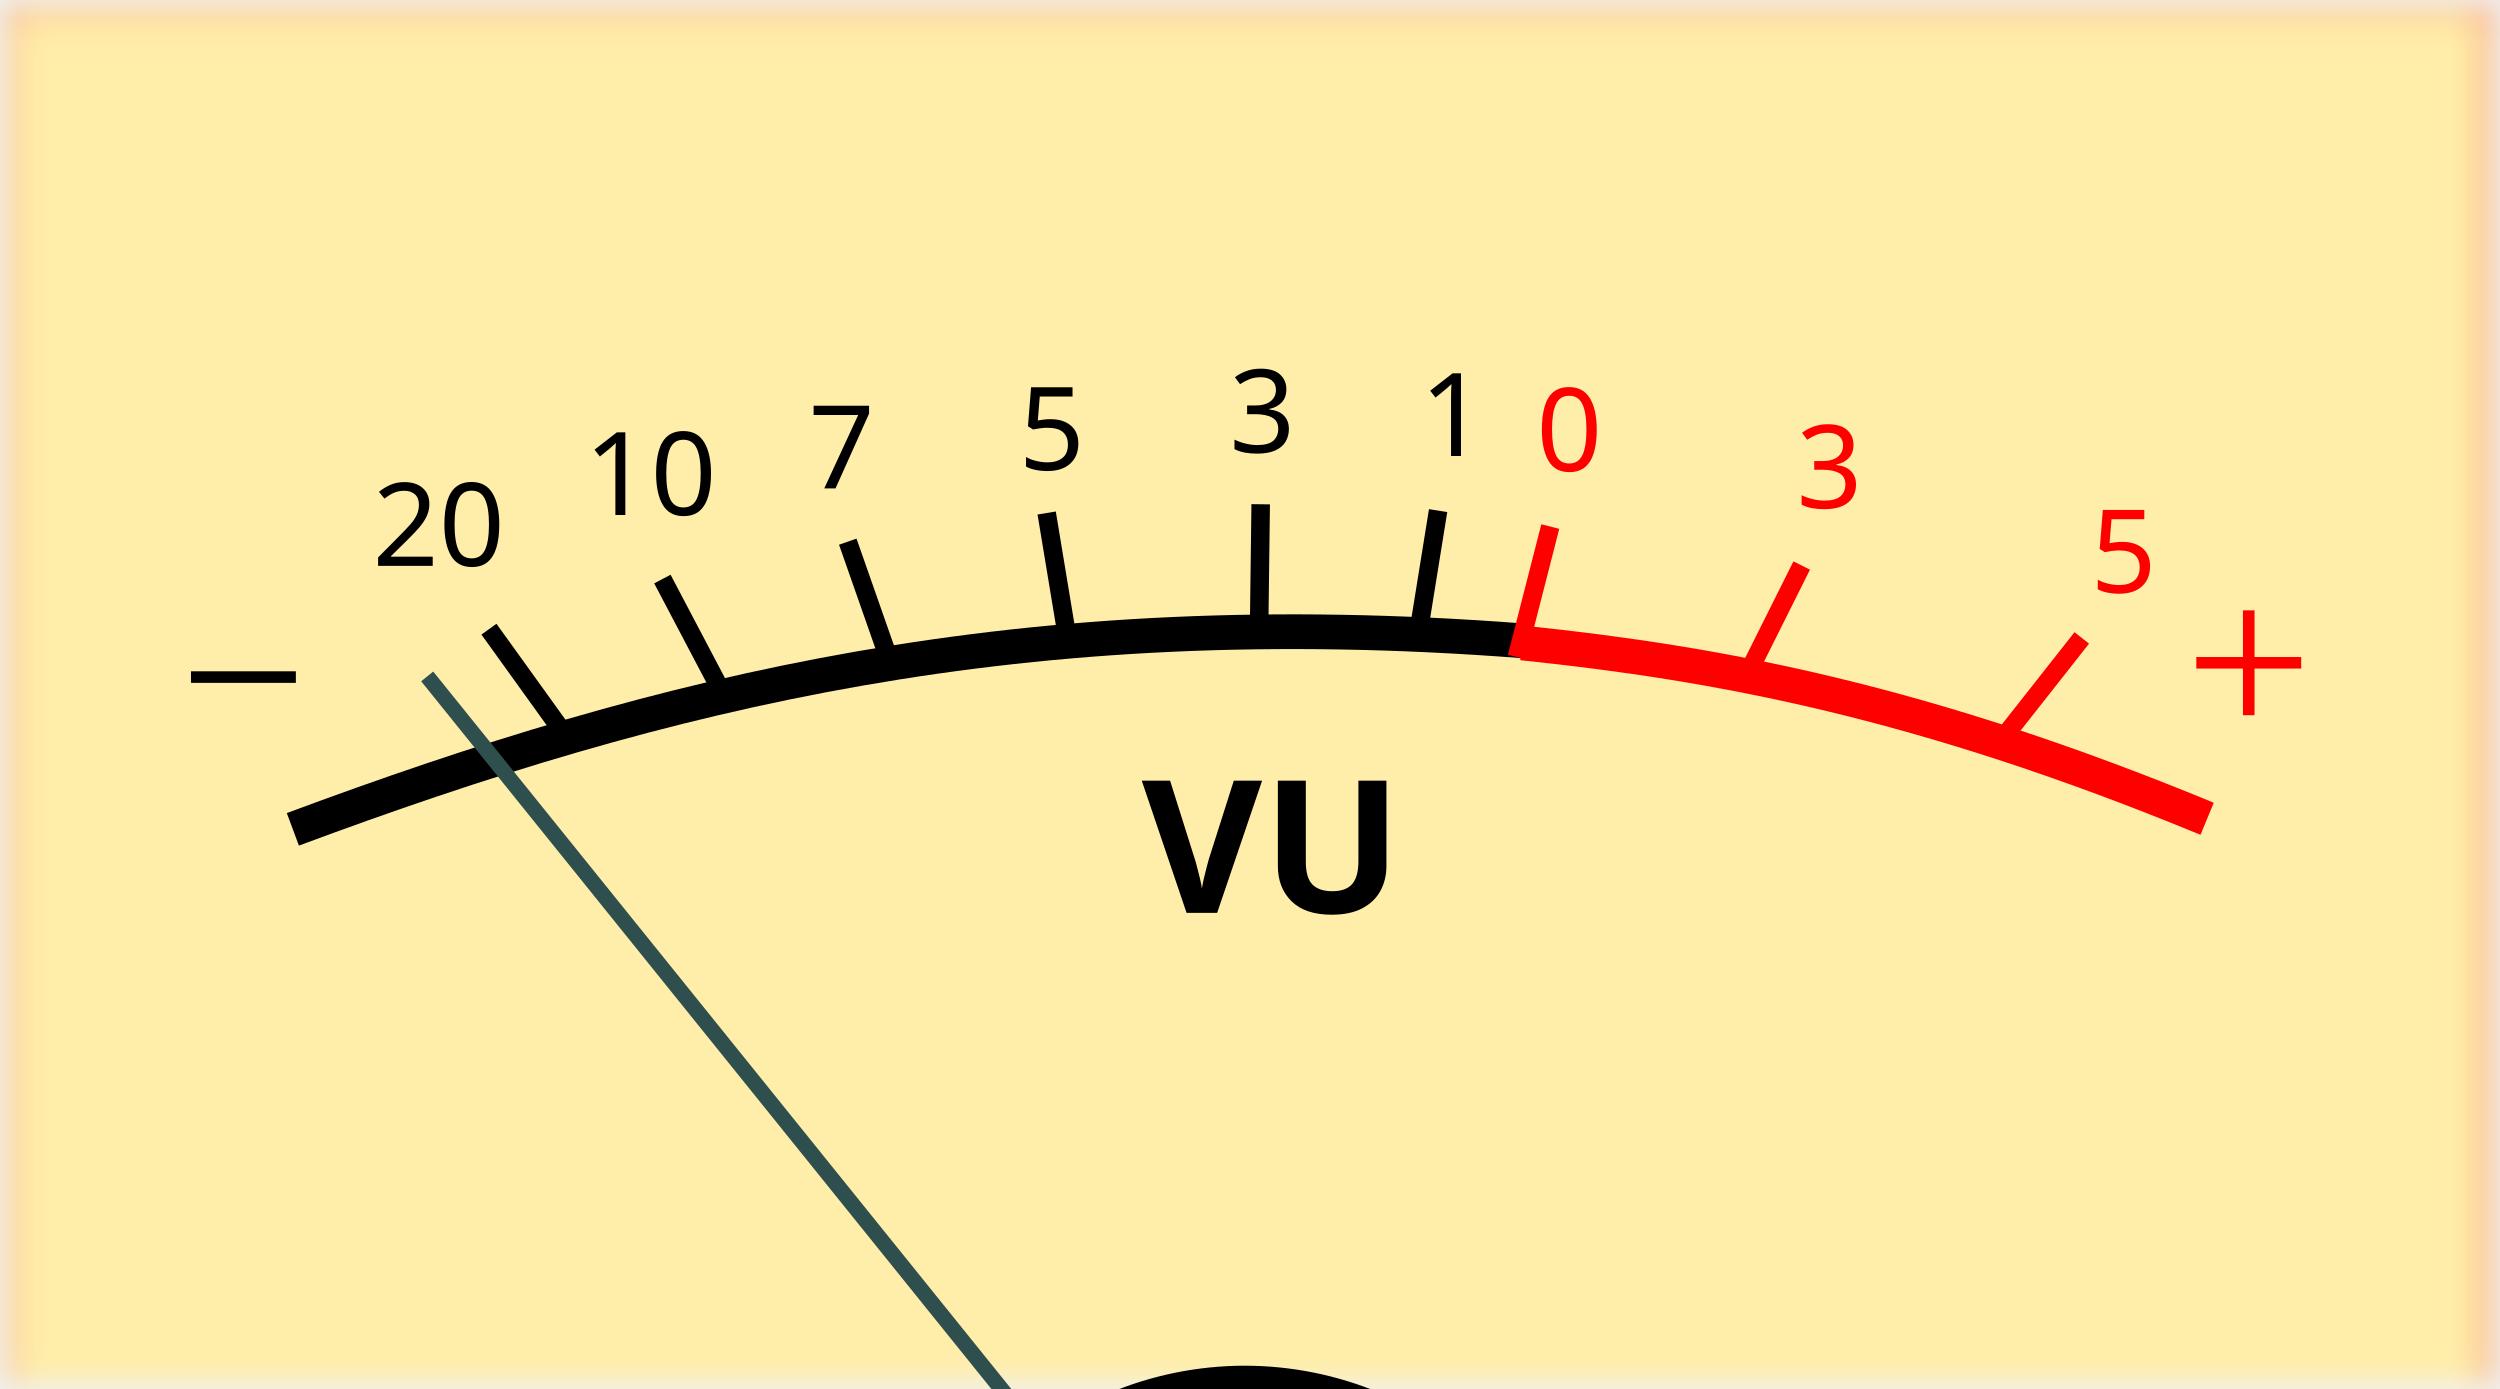
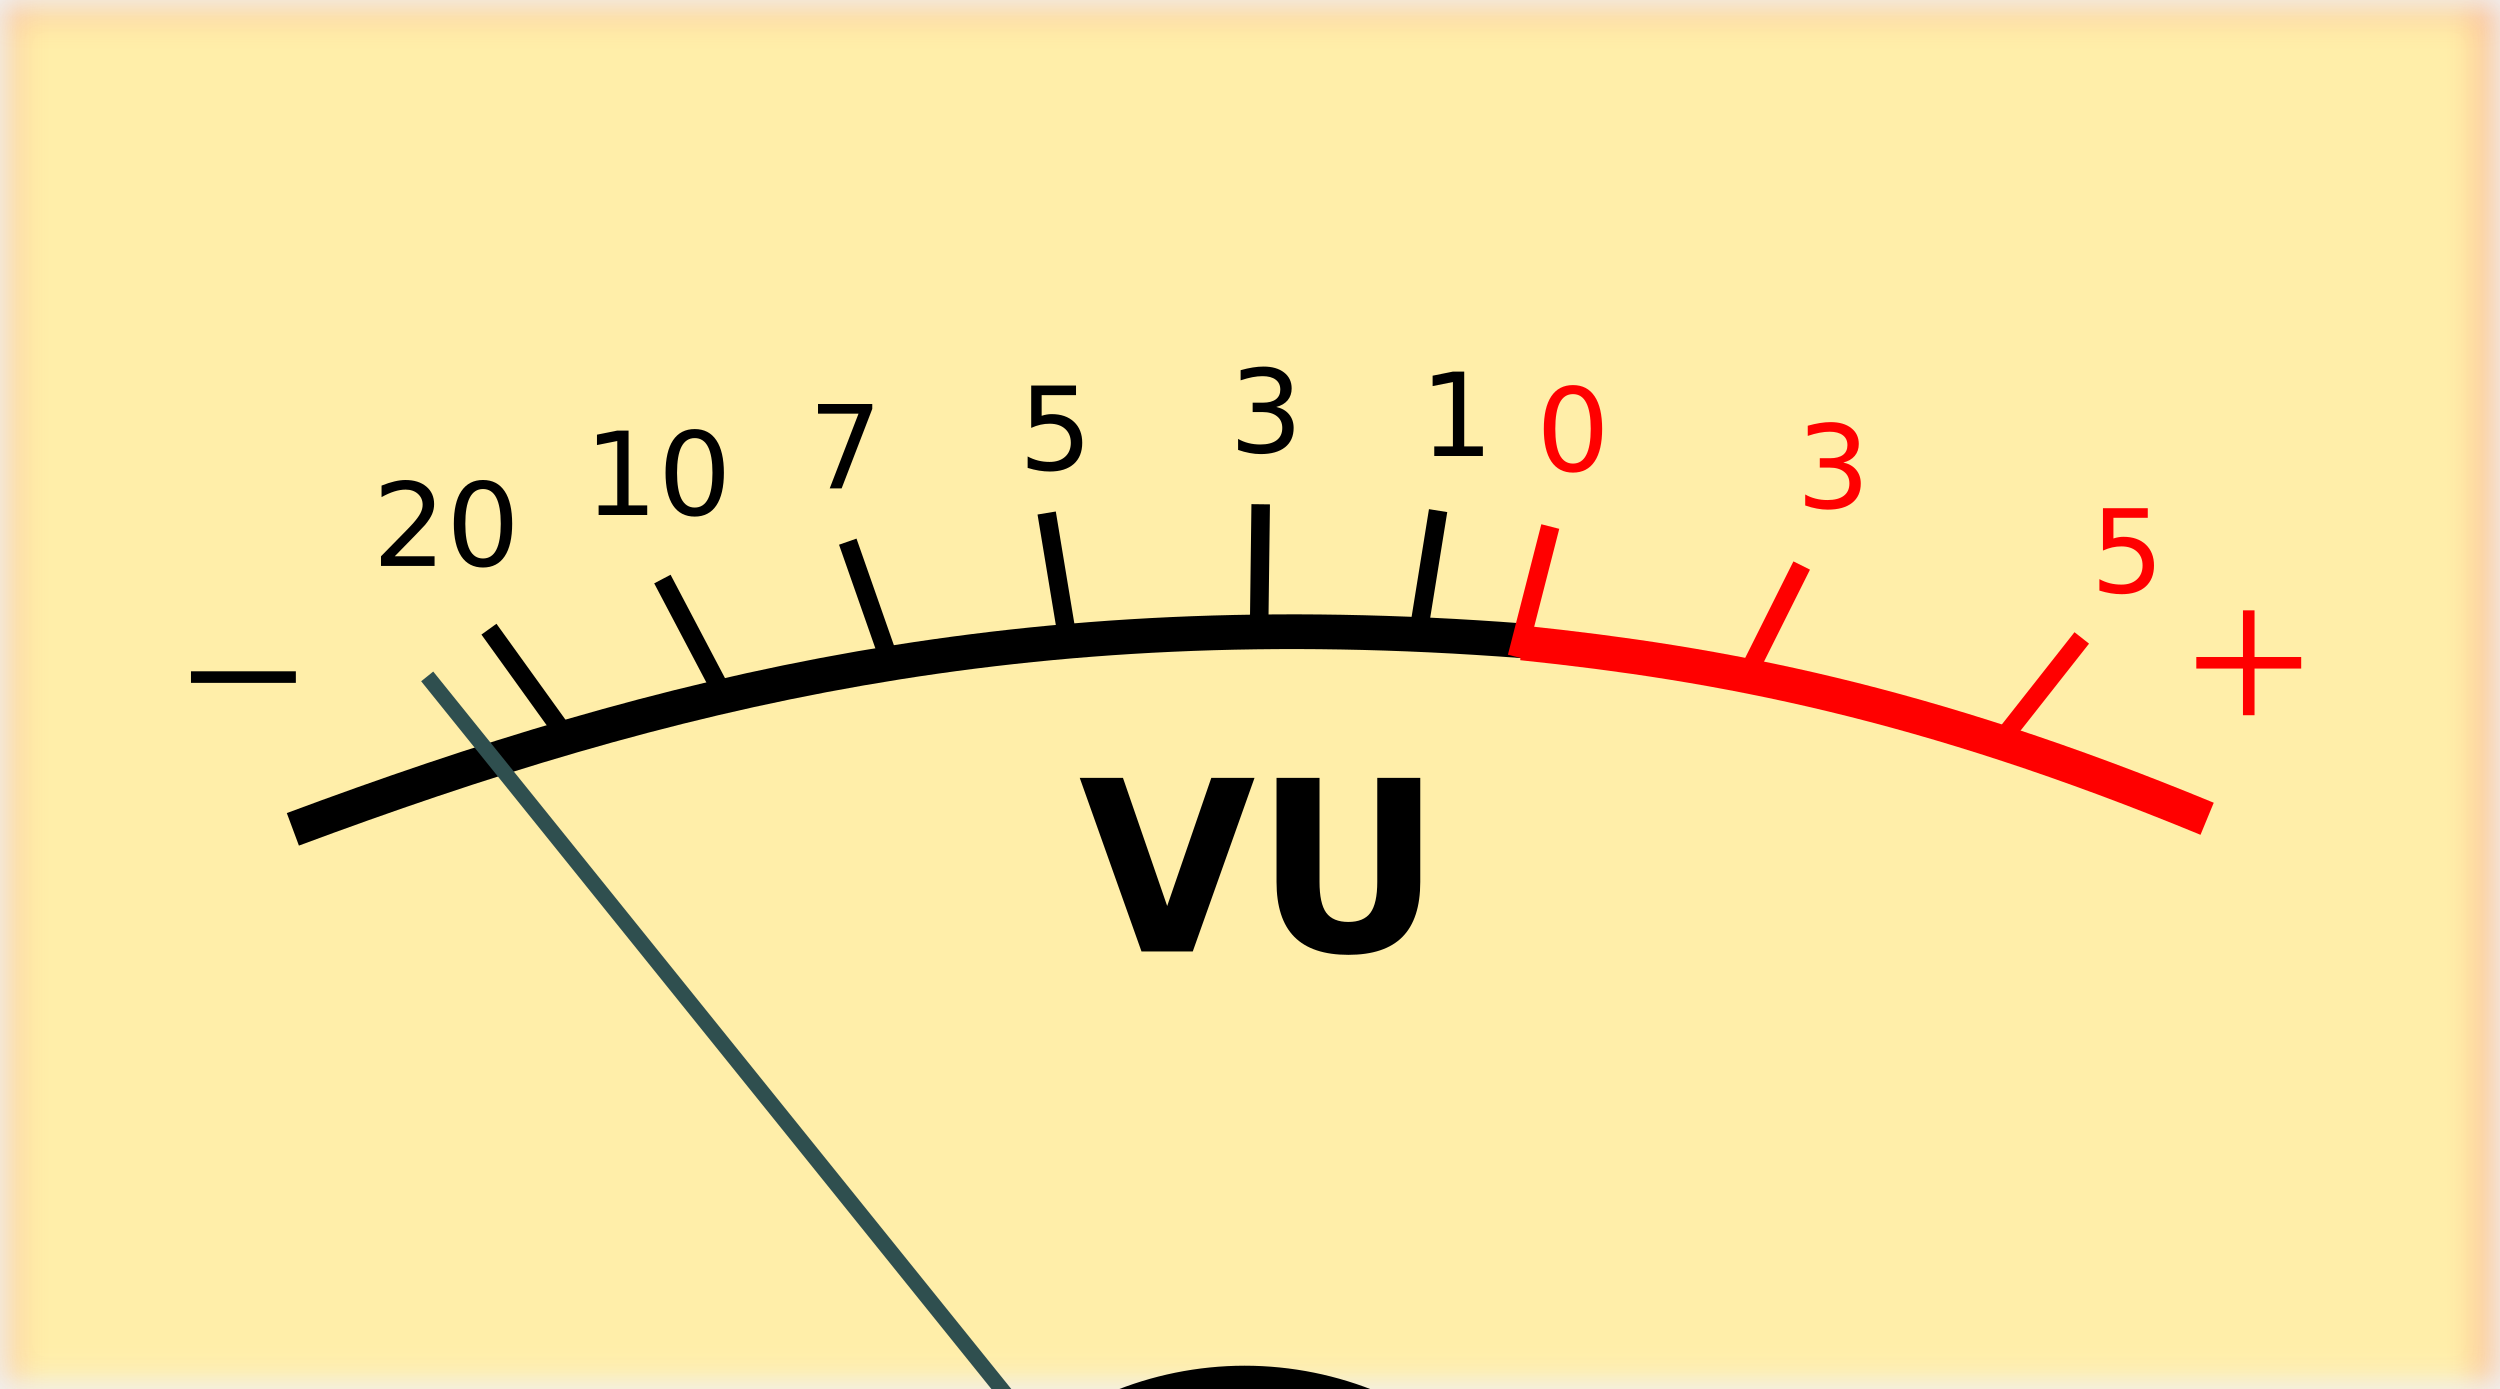
<svg xmlns="http://www.w3.org/2000/svg" width="1080" height="600">
  <defs>
    <filter color-interpolation-filters="sRGB" id="blur">
      <feGaussianBlur stdDeviation="8" />
    </filter>
  </defs>
  <g>
    <rect fill="#ffeea9" stroke="#ff0000" stroke-width="3" stroke-miterlimit="4" stroke-dashoffset="0" filter="url(#blur)" y="0.5" x="0.5" height="633" width="1077" />
    <path fill="#000000" stroke="#000000" stroke-width="1.509" stroke-miterlimit="4" stroke-dashoffset="0" d="m537.681,590.734a150.766,150.766 0 0 0 -107.309,45.051l214.738,0a150.766,150.766 0 0 0 -107.43,-45.051z" />
    <ellipse fill="#ffffff" stroke="#0000ff" stroke-width="0.611" stroke-miterlimit="4" stroke-dashoffset="0" ry="3.542" rx="3.786" cy="730.989" cx="538.169" />
    <g>
      <g>
        <path fill="none" fill-rule="evenodd" stroke="#000000" stroke-width="5" stroke-miterlimit="4" d="m82.5,292.5l45.306,0" />
        <path fill="none" fill-rule="evenodd" stroke="#ff0000" stroke-width="5" stroke-miterlimit="4" d="m948.807,286.322l45.306,0" />
        <path fill="none" fill-rule="evenodd" stroke="#ff0000" stroke-width="5" stroke-miterlimit="4" d="m971.46,263.669l0,45.306" />
      </g>
      <path fill="none" fill-rule="evenodd" stroke="#ff0000" stroke-width="15" stroke-miterlimit="4" d="m657.5,277.745c85.609,8.873 173.215,25.295 295.979,75.969" />
      <path fill="none" fill-rule="evenodd" stroke="#000000" stroke-width="15" stroke-miterlimit="4" d="m126.516,358.273c161.494,-60.144 315.012,-98.096 531.237,-81.442" />
      <path fill="none" fill-rule="evenodd" stroke="#000000" stroke-width="8" stroke-miterlimit="4" d="m211.223,271.801l34.371,47.775" />
      <path fill="none" fill-rule="evenodd" stroke="#000000" stroke-width="8" stroke-miterlimit="4" d="m286.151,250.148l27.496,52.243" />
      <path fill="none" fill-rule="evenodd" stroke="#000000" stroke-width="8" stroke-miterlimit="4" d="m366.234,233.994l18.56,52.931" />
      <path fill="none" fill-rule="evenodd" stroke="#000000" stroke-width="8" stroke-miterlimit="4" d="m452.161,221.62l8.936,53.962" />
      <path fill="none" fill-rule="evenodd" stroke="#000000" stroke-width="8" stroke-miterlimit="4" d="m544.617,217.839l-0.687,53.962" />
      <path fill="none" fill-rule="evenodd" stroke="#000000" stroke-width="8" stroke-miterlimit="4" d="m621.264,220.589l-8.593,53.274" />
      <path fill="none" fill-rule="evenodd" stroke="#ff0000" stroke-width="8" stroke-miterlimit="4" d="m669.726,227.463l-14.436,56.368" />
      <path fill="none" fill-rule="evenodd" stroke="#ff0000" stroke-width="8" stroke-miterlimit="4" d="m778.337,244.305l-24.403,48.806" />
      <path fill="none" fill-rule="evenodd" stroke="#ff0000" stroke-width="8" stroke-miterlimit="4" d="m864.951,319.233l34.371,-43.651" />
-       <text font-style="bold" font-weight="bold" font-size="80px" font-family="sans-serif" fill="#000000" stroke-width="1px" x="493.239" y="394.361">
-         <tspan x="493.239" y="394.361">VU</tspan>
-       </text>
-       <text font-style="normal" font-weight="normal" font-size="50px" font-family="sans-serif" fill="#ff0000" stroke-width="1px" x="903.086" y="255.995">
-         <tspan x="903.086" y="255.995">5</tspan>
-       </text>
-       <text font-style="normal" font-weight="normal" font-size="50px" font-family="sans-serif" fill="#ff0000" stroke-width="1px" x="776.047" y="219.468">
-         <tspan x="776.047" y="219.468">3</tspan>
-       </text>
-       <text font-style="normal" font-weight="normal" font-size="50px" font-family="sans-serif" fill="#ff0000" stroke-width="1px" x="663.637" y="203.468">
-         <tspan x="663.637" y="203.468">0</tspan>
-       </text>
-       <text font-style="normal" font-weight="normal" font-size="50px" font-family="sans-serif" fill="#000000" stroke-width="1px" x="613.395" y="196.995">
-         <tspan x="613.395" y="196.995">1</tspan>
-       </text>
-       <text font-style="normal" font-weight="normal" font-size="50px" font-family="sans-serif" fill="#000000" stroke-width="1px" x="531.047" y="195.468">
-         <tspan x="531.047" y="195.468">3</tspan>
-       </text>
-       <text font-style="normal" font-weight="normal" font-size="50px" font-family="sans-serif" fill="#000000" stroke-width="1px" x="440.086" y="202.995">
-         <tspan x="440.086" y="202.995">5</tspan>
-       </text>
-       <text font-style="normal" font-weight="normal" font-size="50px" font-family="sans-serif" fill="#000000" stroke-width="1px" x="349.281" y="210.995">
-         <tspan x="349.281" y="210.995">7</tspan>
-       </text>
-       <text font-style="normal" font-weight="normal" font-size="50px" font-family="sans-serif" fill="#000000" stroke-width="1px" x="252.395" y="222.468">
-         <tspan x="252.395" y="222.468">10</tspan>
-       </text>
-       <text font-style="normal" font-weight="normal" font-size="50px" font-family="sans-serif" fill="#000000" stroke-width="1px" x="160.93" y="244.468">
-         <tspan x="160.93" y="244.468">20</tspan>
-       </text>
-       <path transform="rotate(0 538.1688 730.9891 )" id="needle" fill="none" fill-rule="evenodd" stroke="darkslategrey" stroke-width="6.7" stroke-miterlimit="4" d="m184.547,292.209l353.527,438.772" />
+       <g id="VU" stroke-width="1px">
+         <path d="m466.448,336.04l18.671,0l19.106,55.356l19.057,-55.356l18.671,0l-26.68,74.996l-22.145,0l-26.679,-74.996z" />
+         <path d="m551.46,336.04l18.575,0l0,44.958q0,9.293 2.895,13.312q2.943,3.968 9.553,3.968q6.658,0 9.553,-3.968q2.943,-4.019 2.943,-13.312l0,-44.958l18.575,0l0,44.958q0,15.924 -7.671,23.71q-7.671,7.786 -23.399,7.786q-15.679,0 -23.351,-7.786q-7.671,-7.786 -7.671,-23.71l-0.001,-44.958z" />
+       </g>
+       <g stroke-width="1px" fill="#ff0000">
+         <path id="5X" d="m908.48,219.54l19.36,0l0,4.15l-14.844,0l0,8.936q1.074,-0.366 2.148,-0.537q1.074,-0.195 2.148,-0.195q6.104,0 9.668,3.345t3.564,9.058q0,5.884 -3.662,9.155q-3.662,3.247 -10.327,3.247q-2.295,0 -4.688,-0.391q-2.368,-0.391 -4.907,-1.172l0,-4.956q2.197,1.196 4.541,1.782q2.344,0.586 4.956,0.586q4.224,0 6.689,-2.222t2.466,-6.03q0,-3.809 -2.466,-6.03q-2.466,-2.222 -6.689,-2.222q-1.978,0 -3.955,0.439q-1.953,0.439 -4.004,1.367l0.001,-18.311z" />
+         <path id="3X" d="m796.33,199.81q3.54,0.757 5.518,3.149q2.002,2.393 2.002,5.908q0,5.396 -3.711,8.35q-3.711,2.954 -10.547,2.954q-2.295,0 -4.736,-0.464q-2.417,-0.439 -5.005,-1.343l0,-4.761q2.051,1.196 4.492,1.807q2.441,0.61 5.103,0.61q4.639,0 7.056,-1.831q2.441,-1.831 2.441,-5.322q0,-3.223 -2.271,-5.029q-2.246,-1.831 -6.274,-1.831l-4.248,0l0,-4.053l4.443,0q3.638,0 5.566,-1.44q1.929,-1.465 1.929,-4.199q0,-2.808 -2.002,-4.297q-1.978,-1.514 -5.689,-1.514q-2.026,0 -4.346,0.439t-5.103,1.367l0,-4.394q2.808,-0.781 5.249,-1.172q2.466,-0.391 4.639,-0.391q5.615,0 8.887,2.563q3.272,2.539 3.272,6.885q0,3.027 -1.733,5.127q-1.733,2.075 -4.932,2.881l-0,-0z" />
+         <path id="0X" d="m679.53,170.26q-3.809,0 -5.737,3.76q-1.904,3.735 -1.904,11.255q0,7.495 1.904,11.255q1.929,3.735 5.737,3.735q3.833,0 5.737,-3.735q1.929,-3.76 1.929,-11.255q0,-7.519 -1.929,-11.255q-1.904,-3.76 -5.737,-3.76zm0,-3.906q6.128,0 9.351,4.858q3.247,4.834 3.247,14.062q0,9.204 -3.247,14.062q-3.223,4.834 -9.351,4.834t-9.375,-4.834q-3.223,-4.858 -3.223,-14.062q0,-9.229 3.223,-14.062q3.247,-4.858 9.375,-4.858z" />
+       </g>
+       <g stroke-width="1px">
+         <path id="1N" d="m619.6,192.84l8.057,0l0,-27.808l-8.765,1.758l0,-4.492l8.716,-1.758l4.932,0l0,32.3l8.057,0l0,4.15l-20.996,0l0,-4.15z" />
+         <path id="3N" d="m551.33,175.81q3.54,0.757 5.518,3.149q2.002,2.393 2.002,5.908q0,5.396 -3.711,8.35q-3.711,2.954 -10.547,2.954q-2.295,0 -4.736,-0.464q-2.417,-0.439 -5.005,-1.343l0,-4.761q2.051,1.196 4.492,1.807q2.441,0.61 5.103,0.61q4.639,0 7.056,-1.831q2.441,-1.831 2.441,-5.322q0,-3.223 -2.271,-5.029q-2.246,-1.831 -6.274,-1.831l-4.248,0l0,-4.053l4.443,0q3.638,0 5.566,-1.44q1.929,-1.465 1.929,-4.199q0,-2.808 -2.002,-4.297q-1.978,-1.514 -5.689,-1.514q-2.026,0 -4.346,0.439t-5.103,1.367l0,-4.394q2.808,-0.781 5.249,-1.172q2.466,-0.391 4.639,-0.391q5.615,0 8.887,2.563q3.272,2.539 3.272,6.885q0,3.027 -1.733,5.127q-1.733,2.075 -4.932,2.881l-0,-0z" />
+         <path id="5N" d="m445.48,166.54l19.36,0l0,4.15l-14.844,0l0,8.936q1.074,-0.366 2.148,-0.537q1.074,-0.195 2.148,-0.195q6.104,0 9.668,3.345t3.564,9.058q0,5.884 -3.662,9.155q-3.662,3.247 -10.327,3.247q-2.295,0 -4.688,-0.391q-2.368,-0.391 -4.907,-1.172l0,-4.956q2.197,1.196 4.541,1.782q2.344,0.586 4.956,0.586q4.224,0 6.689,-2.222t2.466,-6.03q0,-3.809 -2.466,-6.03q-2.466,-2.222 -6.689,-2.222q-1.978,0 -3.955,0.439q-1.953,0.439 -4.004,1.367l0.001,-18.311z" />
+         <path id="7N" d="m353.38,174.54l23.438,0l0,2.1l-13.232,34.351l-5.151,0l12.451,-32.3l-17.505,0l-0.001,-4.151z" />
+         <g id="10N">
+           <path d="m258.6,218.32l8.057,0l0,-27.808l-8.765,1.758l0,-4.492l8.716,-1.758l4.932,0l0,32.3l8.057,0l0,4.15l-20.996,0l0,-4.15z" />
+           <path d="m300.12,189.26q-3.809,0 -5.737,3.76q-1.904,3.735 -1.904,11.255q0,7.495 1.904,11.255q1.929,3.735 5.737,3.735q3.833,0 5.737,-3.735q1.929,-3.76 1.929,-11.255q0,-7.519 -1.929,-11.255q-1.904,-3.76 -5.737,-3.76zm0,-3.906q6.128,0 9.351,4.858q3.247,4.834 3.247,14.062q0,9.204 -3.247,14.062q-3.223,4.834 -9.351,4.834t-9.375,-4.834q-3.223,-4.858 -3.223,-14.062q0,-9.229 3.223,-14.062q3.247,-4.858 9.375,-4.858z" />
+         </g>
+         <g id="20N">
+           <path d="m170.52,240.32l17.212,0l0,4.15l-23.145,0l0,-4.15q2.808,-2.905 7.642,-7.788q4.858,-4.907 6.104,-6.323q2.368,-2.661 3.296,-4.492q0.952,-1.855 0.952,-3.638q0,-2.905 -2.051,-4.736q-2.026,-1.831 -5.298,-1.831q-2.319,0 -4.907,0.806q-2.563,0.806 -5.493,2.441l0,-4.981q2.978,-1.196 5.566,-1.807t4.736,-0.61q5.664,0 9.033,2.832q3.369,2.832 3.369,7.568q0,2.246 -0.855,4.272q-0.83,2.002 -3.052,4.736q-0.61,0.708 -3.882,4.102q-3.272,3.369 -9.229,9.448l0,-0z" />
+           <path d="m208.66,211.26q-3.809,0 -5.737,3.76q-1.904,3.735 -1.904,11.255q0,7.495 1.904,11.255q1.929,3.735 5.737,3.735q3.833,0 5.737,-3.735q1.929,-3.76 1.929,-11.255q0,-7.519 -1.929,-11.255q-1.904,-3.76 -5.737,-3.76zm0,-3.906q6.128,0 9.351,4.858q3.247,4.834 3.247,14.062q0,9.204 -3.247,14.062q-3.223,4.834 -9.351,4.834t-9.375,-4.834q-3.223,-4.858 -3.223,-14.062q0,-9.229 3.223,-14.062q3.247,-4.858 9.375,-4.858z" />
+         </g>
+       </g>
+       <path transform="rotate(0 538.1688 730.9891 )" id="needle" fill-rule="evenodd" stroke="darkslategrey" stroke-width="6.7" stroke-miterlimit="4" d="m184.547,292.209l353.527,438.772" />
    </g>
  </g>
</svg>
